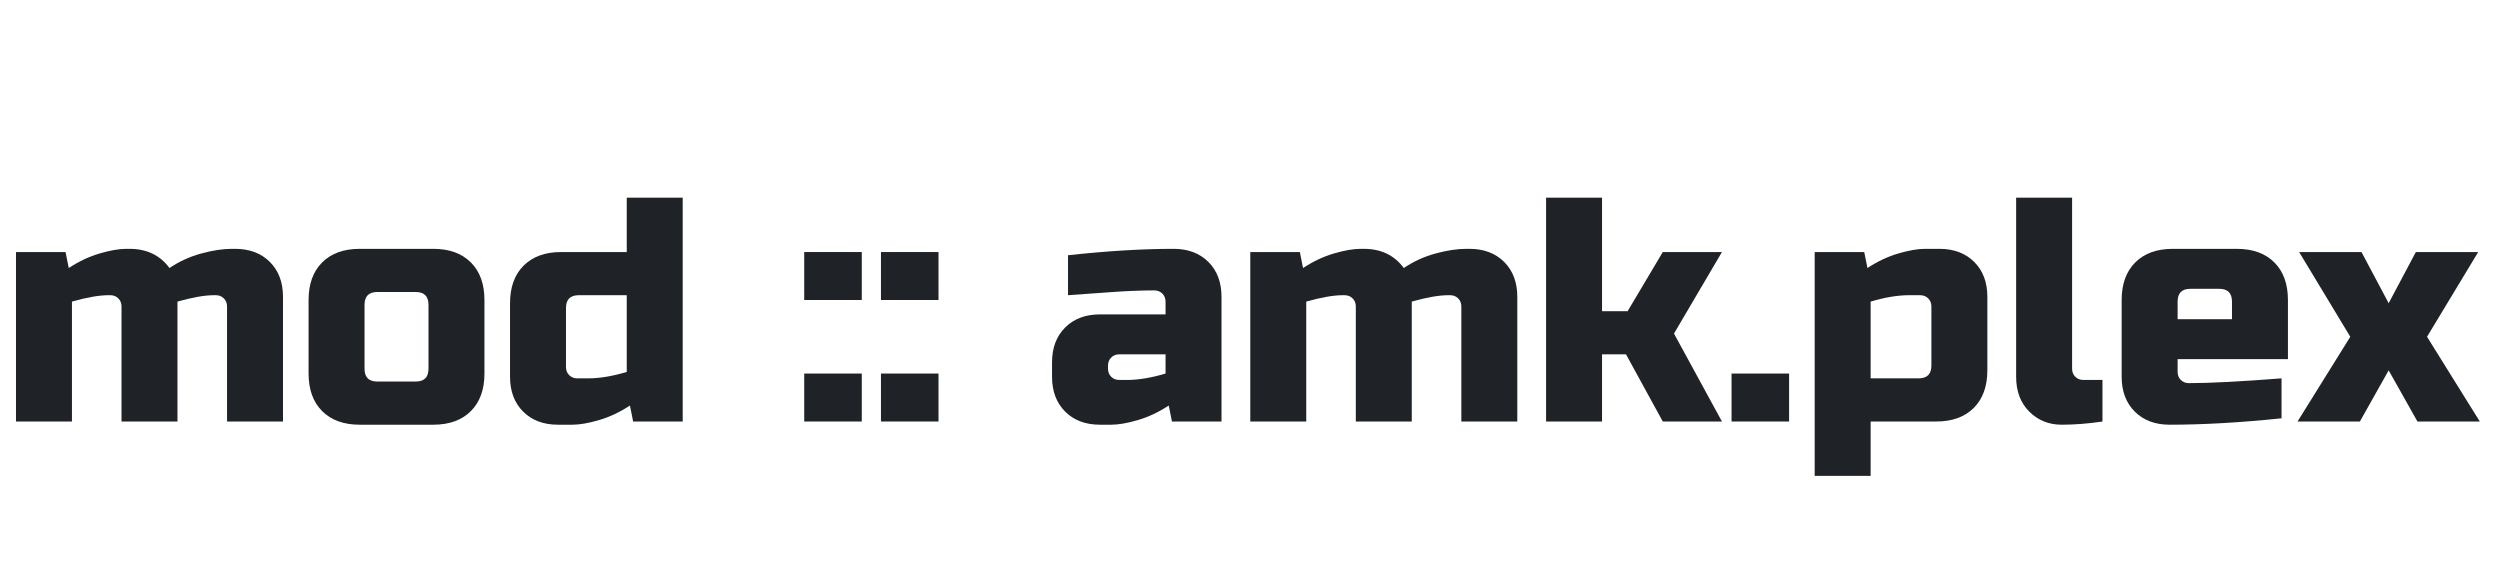
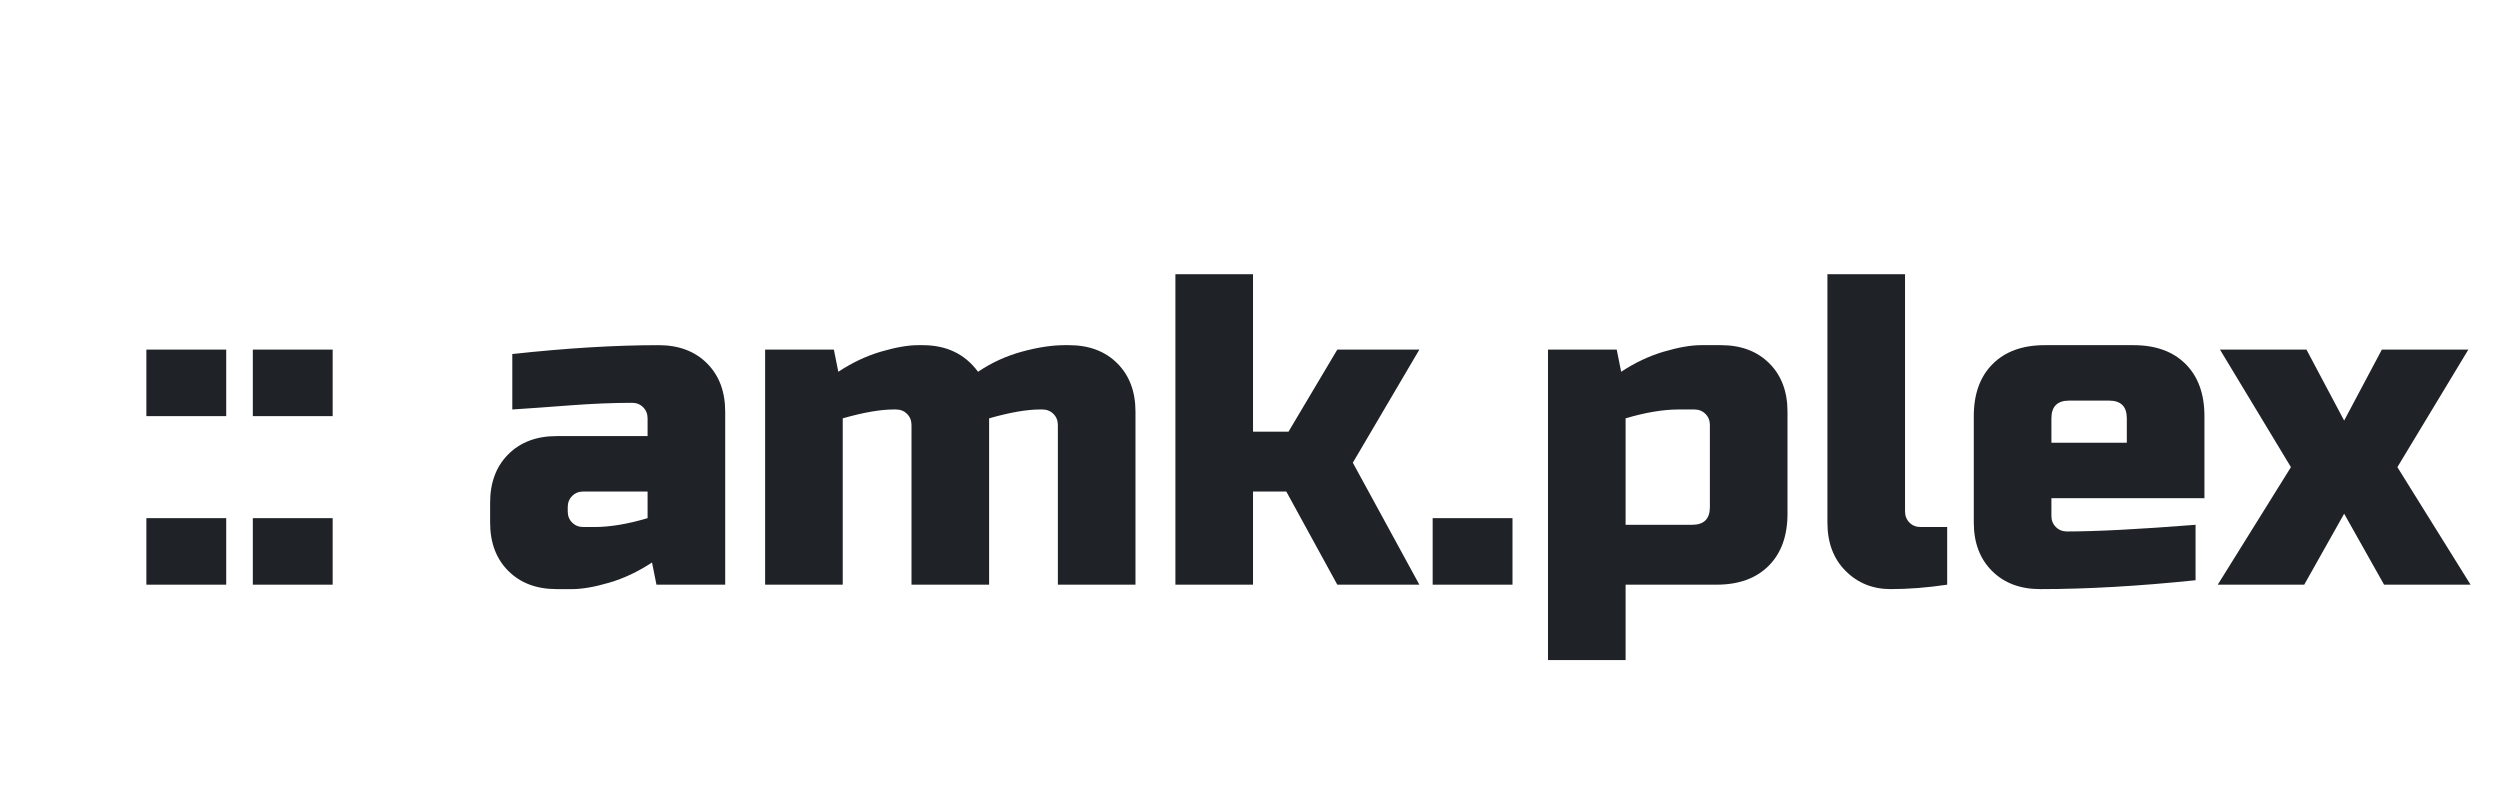
- <svg xmlns="http://www.w3.org/2000/svg" width="172" height="40" viewBox="0 0 172 40">
+ <svg xmlns="http://www.w3.org/2000/svg" width="124" height="40" viewBox="0 0 124 40">
  <g fill="#1f2328">
-     <path transform="translate(0.00 29) scale(0.022 -0.022)" d="M405 540Q486 540 530 480Q576 511 629.5 525.5Q683 540 725 540H735Q803 540 844.0 499.0Q885 458 885 390V0H710V360Q710 375 700.0 385.0Q690 395 675 395H670Q625 395 555 375V0H380V360Q380 375 370.0 385.0Q360 395 345 395H340Q295 395 225 375V0H50V530H205L215 480Q262 511 311.5 525.5Q361 540 395 540Z" />
-     <path transform="translate(20.35 29) scale(0.022 -0.022)" d="M590 150Q590 75 547.5 32.5Q505 -10 430 -10H200Q125 -10 82.5 32.5Q40 75 40 150V380Q40 455 82.5 497.5Q125 540 200 540H430Q505 540 547.5 497.5Q590 455 590 380ZM415 365Q415 405 375 405H255Q215 405 215 365V165Q215 125 255 125H375Q415 125 415 165Z" />
-     <path transform="translate(34.21 29) scale(0.022 -0.022)" d="M425 0 415 50Q368 19 318.5 4.5Q269 -10 235 -10H190Q122 -10 81.0 31.0Q40 72 40 140V370Q40 445 82.5 487.5Q125 530 200 530H405V700H580V0ZM285 135Q338 135 405 155V395H255Q215 395 215 355V170Q215 155 225.0 145.0Q235 135 250 135Z" />
-     <path transform="translate(54.67 29) scale(0.022 -0.022)" d="M30 150H210V0H30ZM30 530H210V380H30Z" />
-     <path transform="translate(59.95 29) scale(0.022 -0.022)" d="M30 150H210V0H30ZM30 530H210V380H30Z" />
-     <path transform="translate(71.83 29) scale(0.022 -0.022)" d="M260 130Q313 130 380 150V210H235Q220 210 210.0 200.0Q200 190 200 175V165Q200 150 210.0 140.0Q220 130 235 130ZM75 520Q258 540 405 540Q473 540 514.0 499.0Q555 458 555 390V0H400L390 50Q343 19 293.5 4.5Q244 -10 210 -10H175Q107 -10 66.0 31.0Q25 72 25 140V185Q25 253 66.0 294.0Q107 335 175 335H380V375Q380 390 370.0 400.0Q360 410 345 410Q280 410 201.5 404.0Q123 398 75 395Z" />
-     <path transform="translate(84.92 29) scale(0.022 -0.022)" d="M405 540Q486 540 530 480Q576 511 629.5 525.5Q683 540 725 540H735Q803 540 844.0 499.0Q885 458 885 390V0H710V360Q710 375 700.0 385.0Q690 395 675 395H670Q625 395 555 375V0H380V360Q380 375 370.0 385.0Q360 395 345 395H340Q295 395 225 375V0H50V530H205L215 480Q262 511 311.5 525.5Q361 540 395 540Z" />
-     <path transform="translate(105.27 29) scale(0.022 -0.022)" d="M225 210V0H50V700H225V345H305L415 530H600L450 275L600 0H415L300 210Z" />
-     <path transform="translate(118.47 29) scale(0.022 -0.022)" d="M30 150H210V0H30Z" />
-     <path transform="translate(123.75 29) scale(0.022 -0.022)" d="M345 395Q292 395 225 375V135H375Q415 135 415 175V360Q415 375 405.0 385.0Q395 395 380 395ZM225 0V-170H50V530H205L215 480Q262 511 311.5 525.5Q361 540 395 540H440Q508 540 549.0 499.0Q590 458 590 390V160Q590 85 547.5 42.5Q505 0 430 0Z" />
-     <path transform="translate(137.61 29) scale(0.022 -0.022)" d="M320 0Q253 -10 192.5 -10.0Q132 -10 91.0 31.0Q50 72 50 140V700H225V165Q225 150 235.0 140.0Q245 130 260 130H320Z" />
-     <path transform="translate(145.09 29) scale(0.022 -0.022)" d="M255 415Q215 415 215 375V320H385V375Q385 415 345 415ZM540 10Q347 -10 190 -10Q122 -10 81.0 31.0Q40 72 40 140V380Q40 455 82.5 497.5Q125 540 200 540H400Q475 540 517.5 497.5Q560 455 560 380V195H215V155Q215 140 225.0 130.0Q235 120 250 120Q349 120 540 135Z" />
-     <path transform="translate(158.29 29) scale(0.022 -0.022)" d="M360 530H555L395 265L560 0H365L275 160L185 0H-10L155 265L-5 530H190L275 370Z" />
+     <path transform="translate(6.60 29) scale(0.022 -0.022)" d="M30 150H210V0H30ZM30 530H210V380H30Z" />
+     <path transform="translate(11.88 29) scale(0.022 -0.022)" d="M30 150H210V0H30ZM30 530H210V380H30Z" />
+     <path transform="translate(23.76 29) scale(0.022 -0.022)" d="M260 130Q313 130 380 150V210H235Q220 210 210.0 200.0Q200 190 200 175V165Q200 150 210.0 140.0Q220 130 235 130ZM75 520Q258 540 405 540Q473 540 514.0 499.0Q555 458 555 390V0H400L390 50Q343 19 293.5 4.5Q244 -10 210 -10H175Q107 -10 66.0 31.0Q25 72 25 140V185Q25 253 66.0 294.0Q107 335 175 335H380V375Q380 390 370.0 400.0Q360 410 345 410Q280 410 201.5 404.0Q123 398 75 395Z" />
+     <path transform="translate(36.85 29) scale(0.022 -0.022)" d="M405 540Q486 540 530 480Q576 511 629.5 525.5Q683 540 725 540H735Q803 540 844.0 499.0Q885 458 885 390V0H710V360Q710 375 700.0 385.0Q690 395 675 395H670Q625 395 555 375V0H380V360Q380 375 370.0 385.0Q360 395 345 395H340Q295 395 225 375V0H50V530H205L215 480Q262 511 311.5 525.5Q361 540 395 540Z" />
+     <path transform="translate(57.20 29) scale(0.022 -0.022)" d="M225 210V0H50V700H225V345H305L415 530H600L450 275L600 0H415L300 210Z" />
+     <path transform="translate(70.40 29) scale(0.022 -0.022)" d="M30 150H210V0H30Z" />
+     <path transform="translate(75.68 29) scale(0.022 -0.022)" d="M345 395Q292 395 225 375V135H375Q415 135 415 175V360Q415 375 405.0 385.0Q395 395 380 395ZM225 0V-170H50V530H205L215 480Q262 511 311.5 525.5Q361 540 395 540H440Q508 540 549.0 499.0Q590 458 590 390V160Q590 85 547.5 42.5Q505 0 430 0Z" />
+     <path transform="translate(89.54 29) scale(0.022 -0.022)" d="M320 0Q253 -10 192.5 -10.0Q132 -10 91.0 31.0Q50 72 50 140V700H225V165Q225 150 235.0 140.0Q245 130 260 130H320Z" />
+     <path transform="translate(97.02 29) scale(0.022 -0.022)" d="M255 415Q215 415 215 375V320H385V375Q385 415 345 415ZM540 10Q347 -10 190 -10Q122 -10 81.0 31.0Q40 72 40 140V380Q40 455 82.5 497.5Q125 540 200 540H400Q475 540 517.5 497.5Q560 455 560 380V195H215V155Q215 140 225.0 130.0Q235 120 250 120Q349 120 540 135Z" />
+     <path transform="translate(110.22 29) scale(0.022 -0.022)" d="M360 530H555L395 265L560 0H365L275 160L185 0H-10L155 265L-5 530H190L275 370Z" />
  </g>
</svg>
